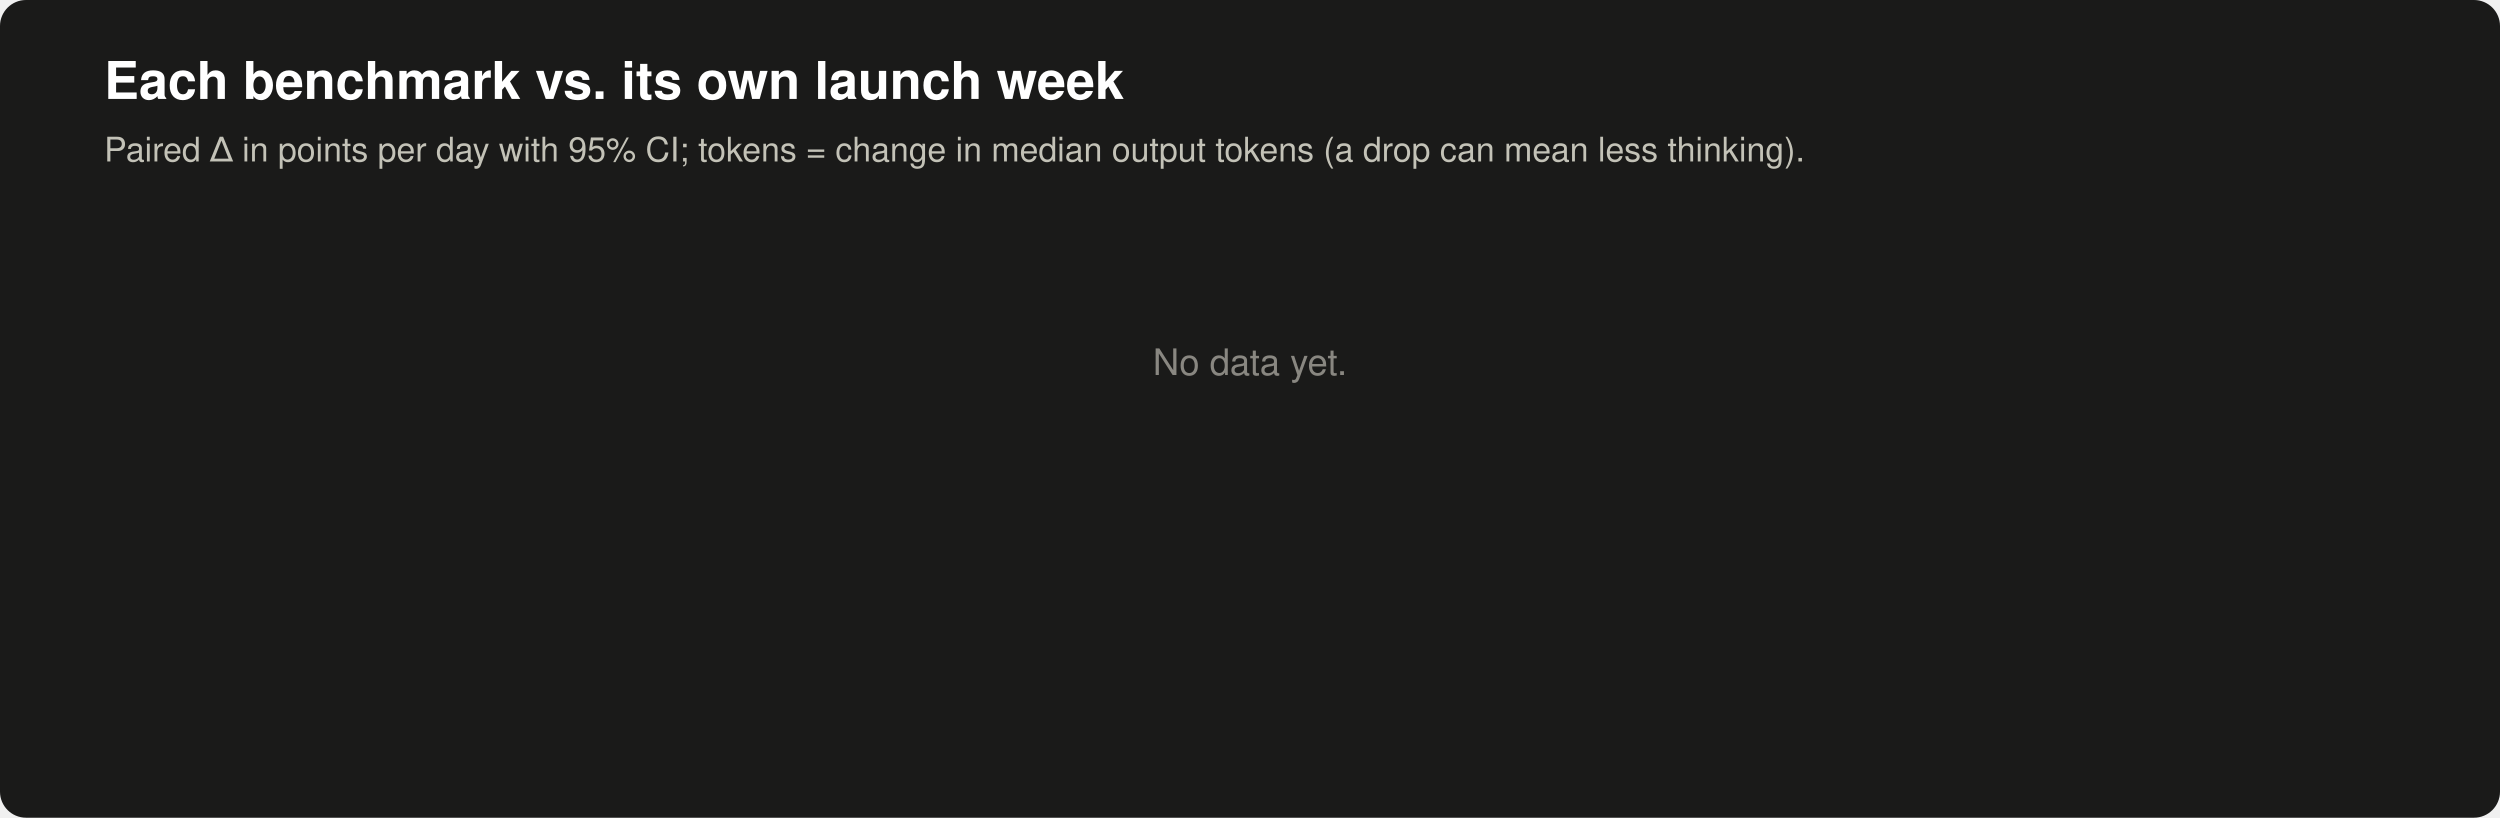
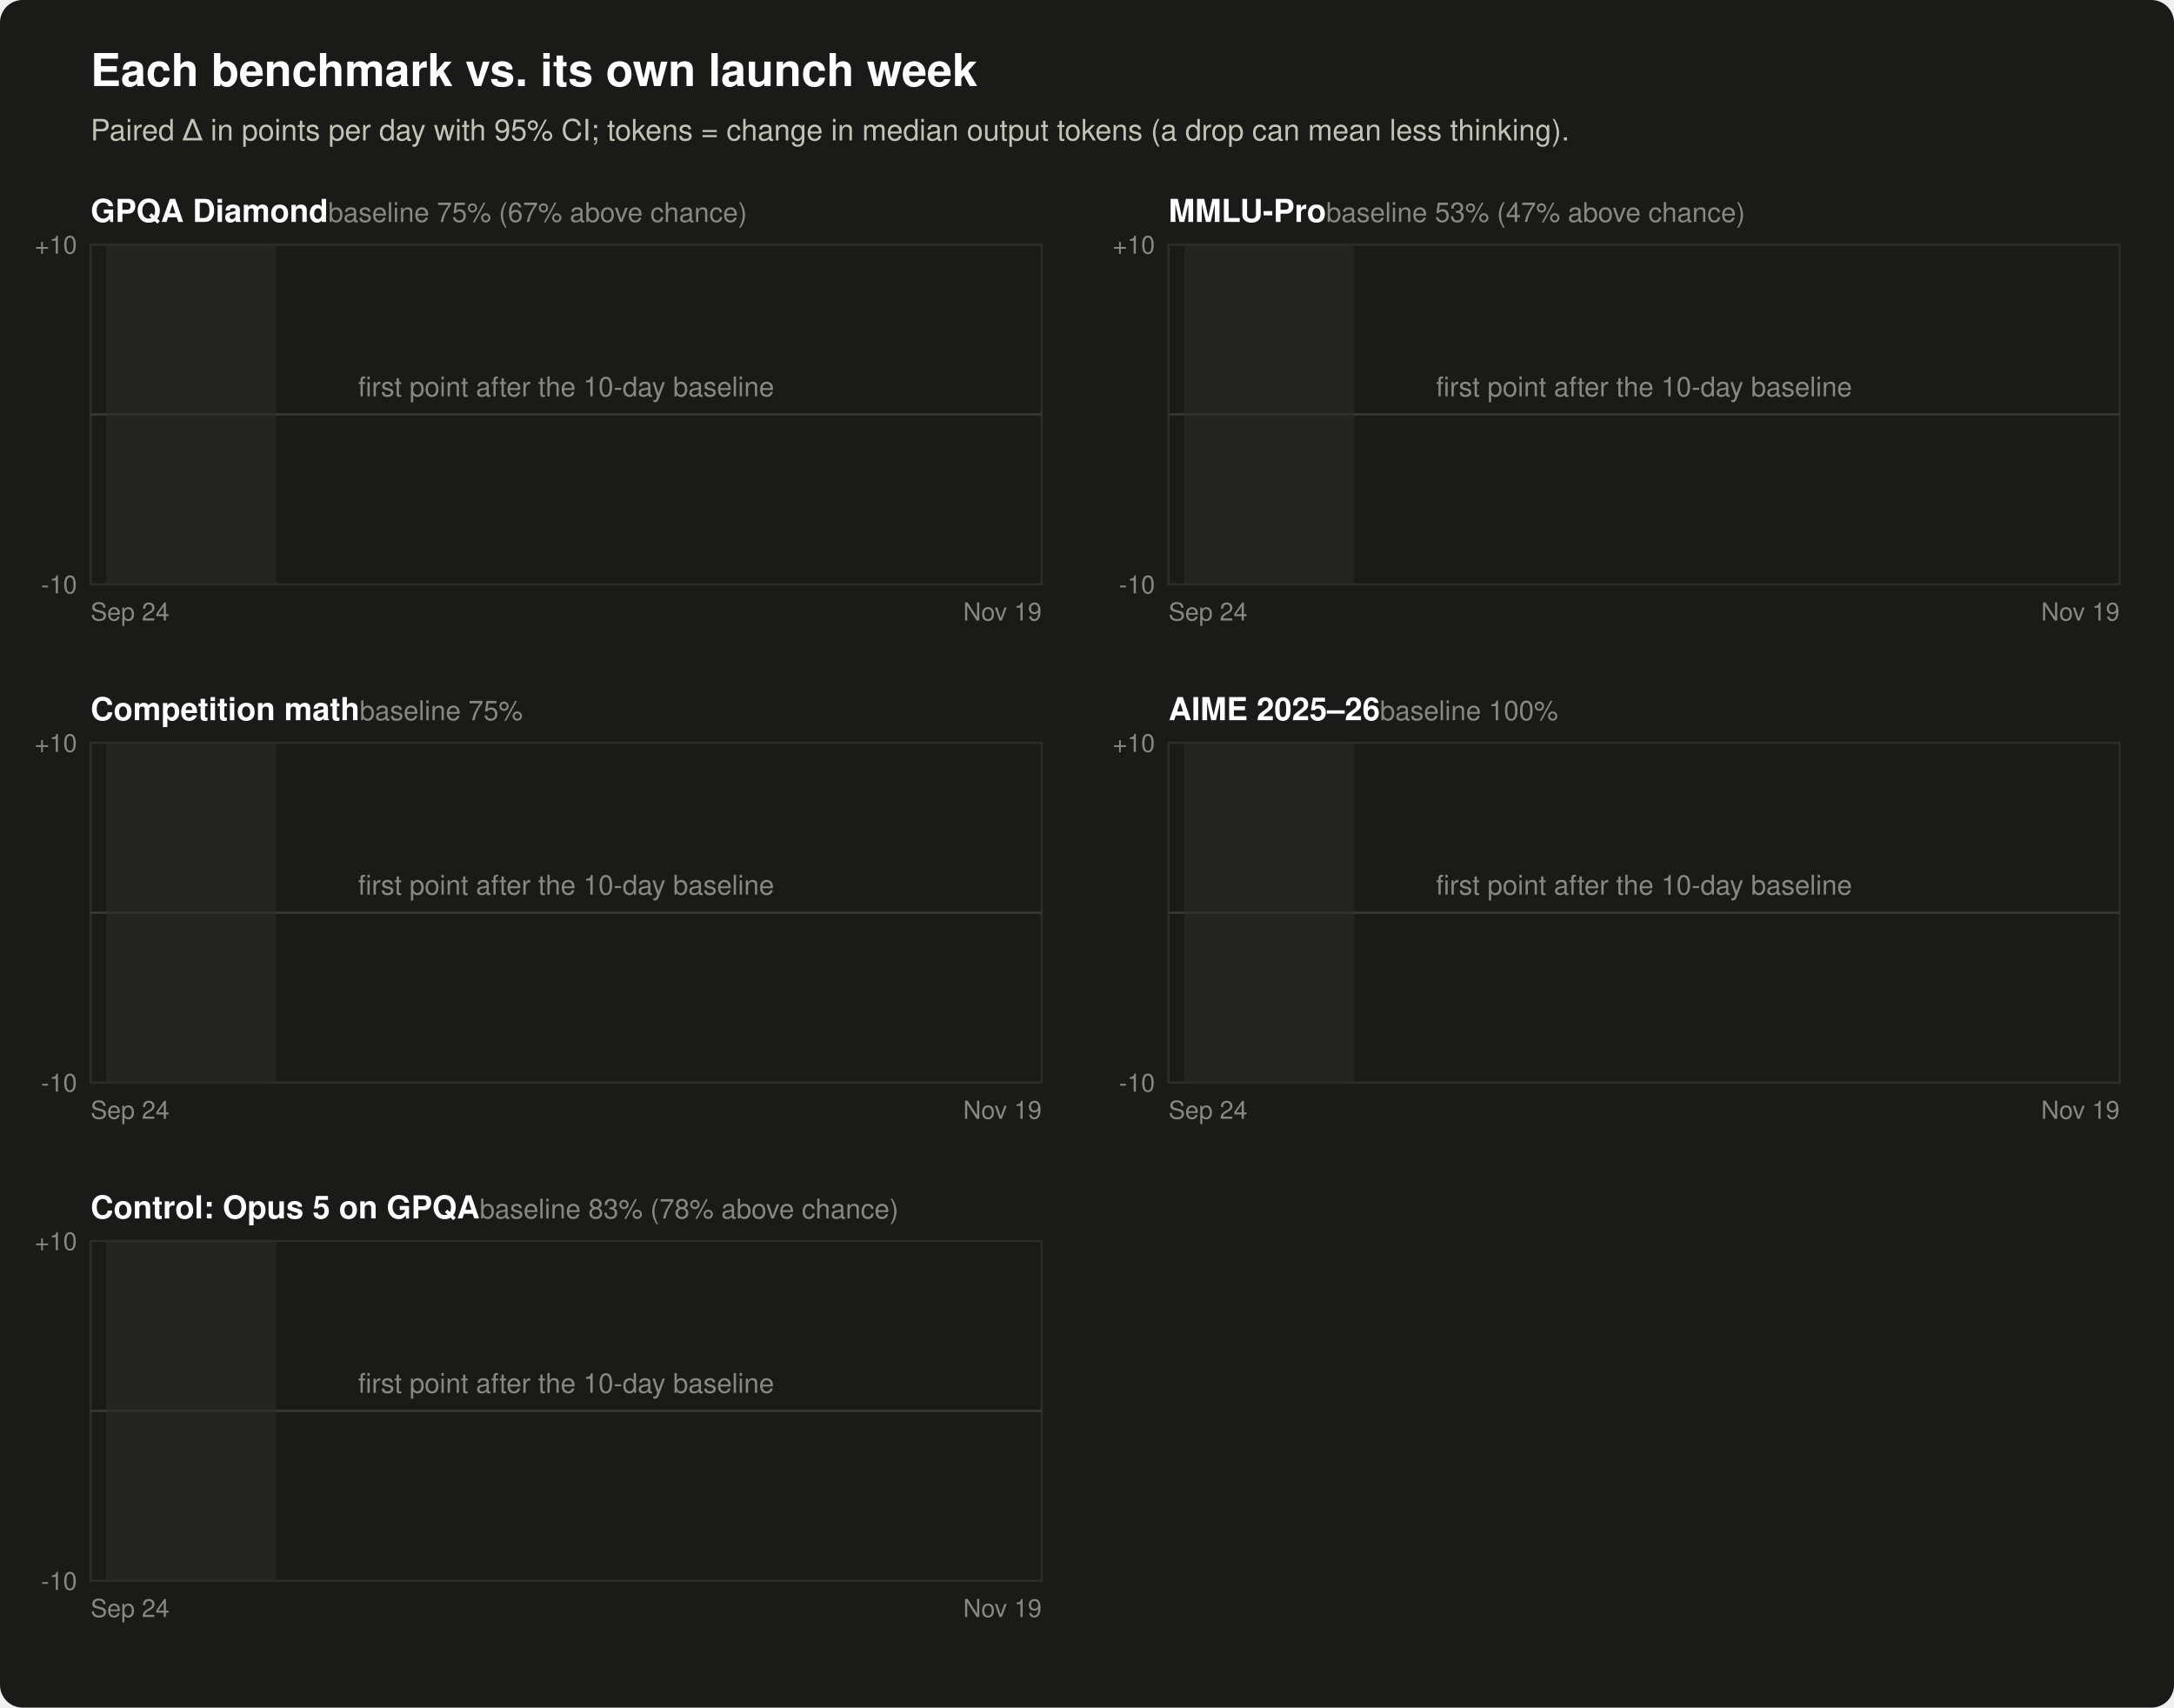
- <svg xmlns="http://www.w3.org/2000/svg" width="960" height="314" viewBox="0 0 960 314" font-family="-apple-system, Segoe UI, Helvetica, Arial, sans-serif" role="img" aria-labelledby="ft fd">
-   <rect width="960" height="314" rx="10" fill="#1a1a19" />
+ <svg xmlns="http://www.w3.org/2000/svg" width="960" height="754" viewBox="0 0 960 754" font-family="-apple-system, Segoe UI, Helvetica, Arial, sans-serif" role="img" aria-labelledby="ft fd">
+   <rect width="960" height="754" rx="10" fill="#1a1a19" />
  <text x="40" y="38" fill="#ffffff" font-size="20" font-weight="600">Each benchmark vs. its own launch week</text>
  <text x="40" y="62" fill="#c3c2b7" font-size="13">Paired Δ in points per day with 95% CI; tokens = change in median output tokens (a drop can mean less thinking).</text>
-   <text x="480.0" y="144" text-anchor="middle" fill="#898781" font-size="14">No data yet.</text>
+   <text x="40" y="98" fill="#ffffff" font-size="14" font-weight="600">GPQA Diamond<tspan fill="#898781" font-weight="400" font-size="12">  baseline 75% (67% above chance)</tspan>
+   </text>
+   <rect x="40" y="108" width="420" height="150" fill="none" stroke="#2c2c2a" />
+   <line x1="40" y1="183.0" x2="460" y2="183.0" stroke="#383835" />
+   <text x="34" y="262.0" text-anchor="end" fill="#898781" font-size="11">-10</text>
+   <text x="34" y="112.0" text-anchor="end" fill="#898781" font-size="11">+10</text>
+   <rect x="46.9" y="108" width="75.0" height="150" fill="#2c2c2a" opacity="0.6" />
+   <text x="40" y="274" fill="#898781" font-size="11">Sep 24</text>
+   <text x="460" y="274" text-anchor="end" fill="#898781" font-size="11">Nov 19</text>
+   <text x="250.0" y="175.0" text-anchor="middle" fill="#898781" font-size="12">first point after the 10-day baseline</text>
+   <text x="516" y="98" fill="#ffffff" font-size="14" font-weight="600">MMLU-Pro<tspan fill="#898781" font-weight="400" font-size="12">  baseline 53% (47% above chance)</tspan>
+   </text>
+   <rect x="516" y="108" width="420" height="150" fill="none" stroke="#2c2c2a" />
+   <line x1="516" y1="183.0" x2="936" y2="183.0" stroke="#383835" />
+   <text x="510" y="262.0" text-anchor="end" fill="#898781" font-size="11">-10</text>
+   <text x="510" y="112.0" text-anchor="end" fill="#898781" font-size="11">+10</text>
+   <rect x="522.9" y="108" width="75.0" height="150" fill="#2c2c2a" opacity="0.6" />
+   <text x="516" y="274" fill="#898781" font-size="11">Sep 24</text>
+   <text x="936" y="274" text-anchor="end" fill="#898781" font-size="11">Nov 19</text>
+   <text x="726.0" y="175.0" text-anchor="middle" fill="#898781" font-size="12">first point after the 10-day baseline</text>
+   <text x="40" y="318" fill="#ffffff" font-size="14" font-weight="600">Competition math<tspan fill="#898781" font-weight="400" font-size="12">  baseline 75%</tspan>
+   </text>
+   <rect x="40" y="328" width="420" height="150" fill="none" stroke="#2c2c2a" />
+   <line x1="40" y1="403.0" x2="460" y2="403.0" stroke="#383835" />
+   <text x="34" y="482.0" text-anchor="end" fill="#898781" font-size="11">-10</text>
+   <text x="34" y="332.0" text-anchor="end" fill="#898781" font-size="11">+10</text>
+   <rect x="46.9" y="328" width="75.0" height="150" fill="#2c2c2a" opacity="0.6" />
+   <text x="40" y="494" fill="#898781" font-size="11">Sep 24</text>
+   <text x="460" y="494" text-anchor="end" fill="#898781" font-size="11">Nov 19</text>
+   <text x="250.0" y="395.0" text-anchor="middle" fill="#898781" font-size="12">first point after the 10-day baseline</text>
+   <text x="516" y="318" fill="#ffffff" font-size="14" font-weight="600">AIME 2025–26<tspan fill="#898781" font-weight="400" font-size="12">  baseline 100%</tspan>
+   </text>
+   <rect x="516" y="328" width="420" height="150" fill="none" stroke="#2c2c2a" />
+   <line x1="516" y1="403.0" x2="936" y2="403.0" stroke="#383835" />
+   <text x="510" y="482.0" text-anchor="end" fill="#898781" font-size="11">-10</text>
+   <text x="510" y="332.0" text-anchor="end" fill="#898781" font-size="11">+10</text>
+   <rect x="522.9" y="328" width="75.0" height="150" fill="#2c2c2a" opacity="0.6" />
+   <text x="516" y="494" fill="#898781" font-size="11">Sep 24</text>
+   <text x="936" y="494" text-anchor="end" fill="#898781" font-size="11">Nov 19</text>
+   <text x="726.0" y="395.0" text-anchor="middle" fill="#898781" font-size="12">first point after the 10-day baseline</text>
+   <text x="40" y="538" fill="#ffffff" font-size="14" font-weight="600">Control: Opus 5 on GPQA<tspan fill="#898781" font-weight="400" font-size="12">  baseline 83% (78% above chance)</tspan>
+   </text>
+   <rect x="40" y="548" width="420" height="150" fill="none" stroke="#2c2c2a" />
+   <line x1="40" y1="623.0" x2="460" y2="623.0" stroke="#383835" />
+   <text x="34" y="702.0" text-anchor="end" fill="#898781" font-size="11">-10</text>
+   <text x="34" y="552.0" text-anchor="end" fill="#898781" font-size="11">+10</text>
+   <rect x="46.9" y="548" width="75.0" height="150" fill="#2c2c2a" opacity="0.6" />
+   <text x="40" y="714" fill="#898781" font-size="11">Sep 24</text>
+   <text x="460" y="714" text-anchor="end" fill="#898781" font-size="11">Nov 19</text>
+   <text x="250.0" y="615.0" text-anchor="middle" fill="#898781" font-size="12">first point after the 10-day baseline</text>
</svg>
